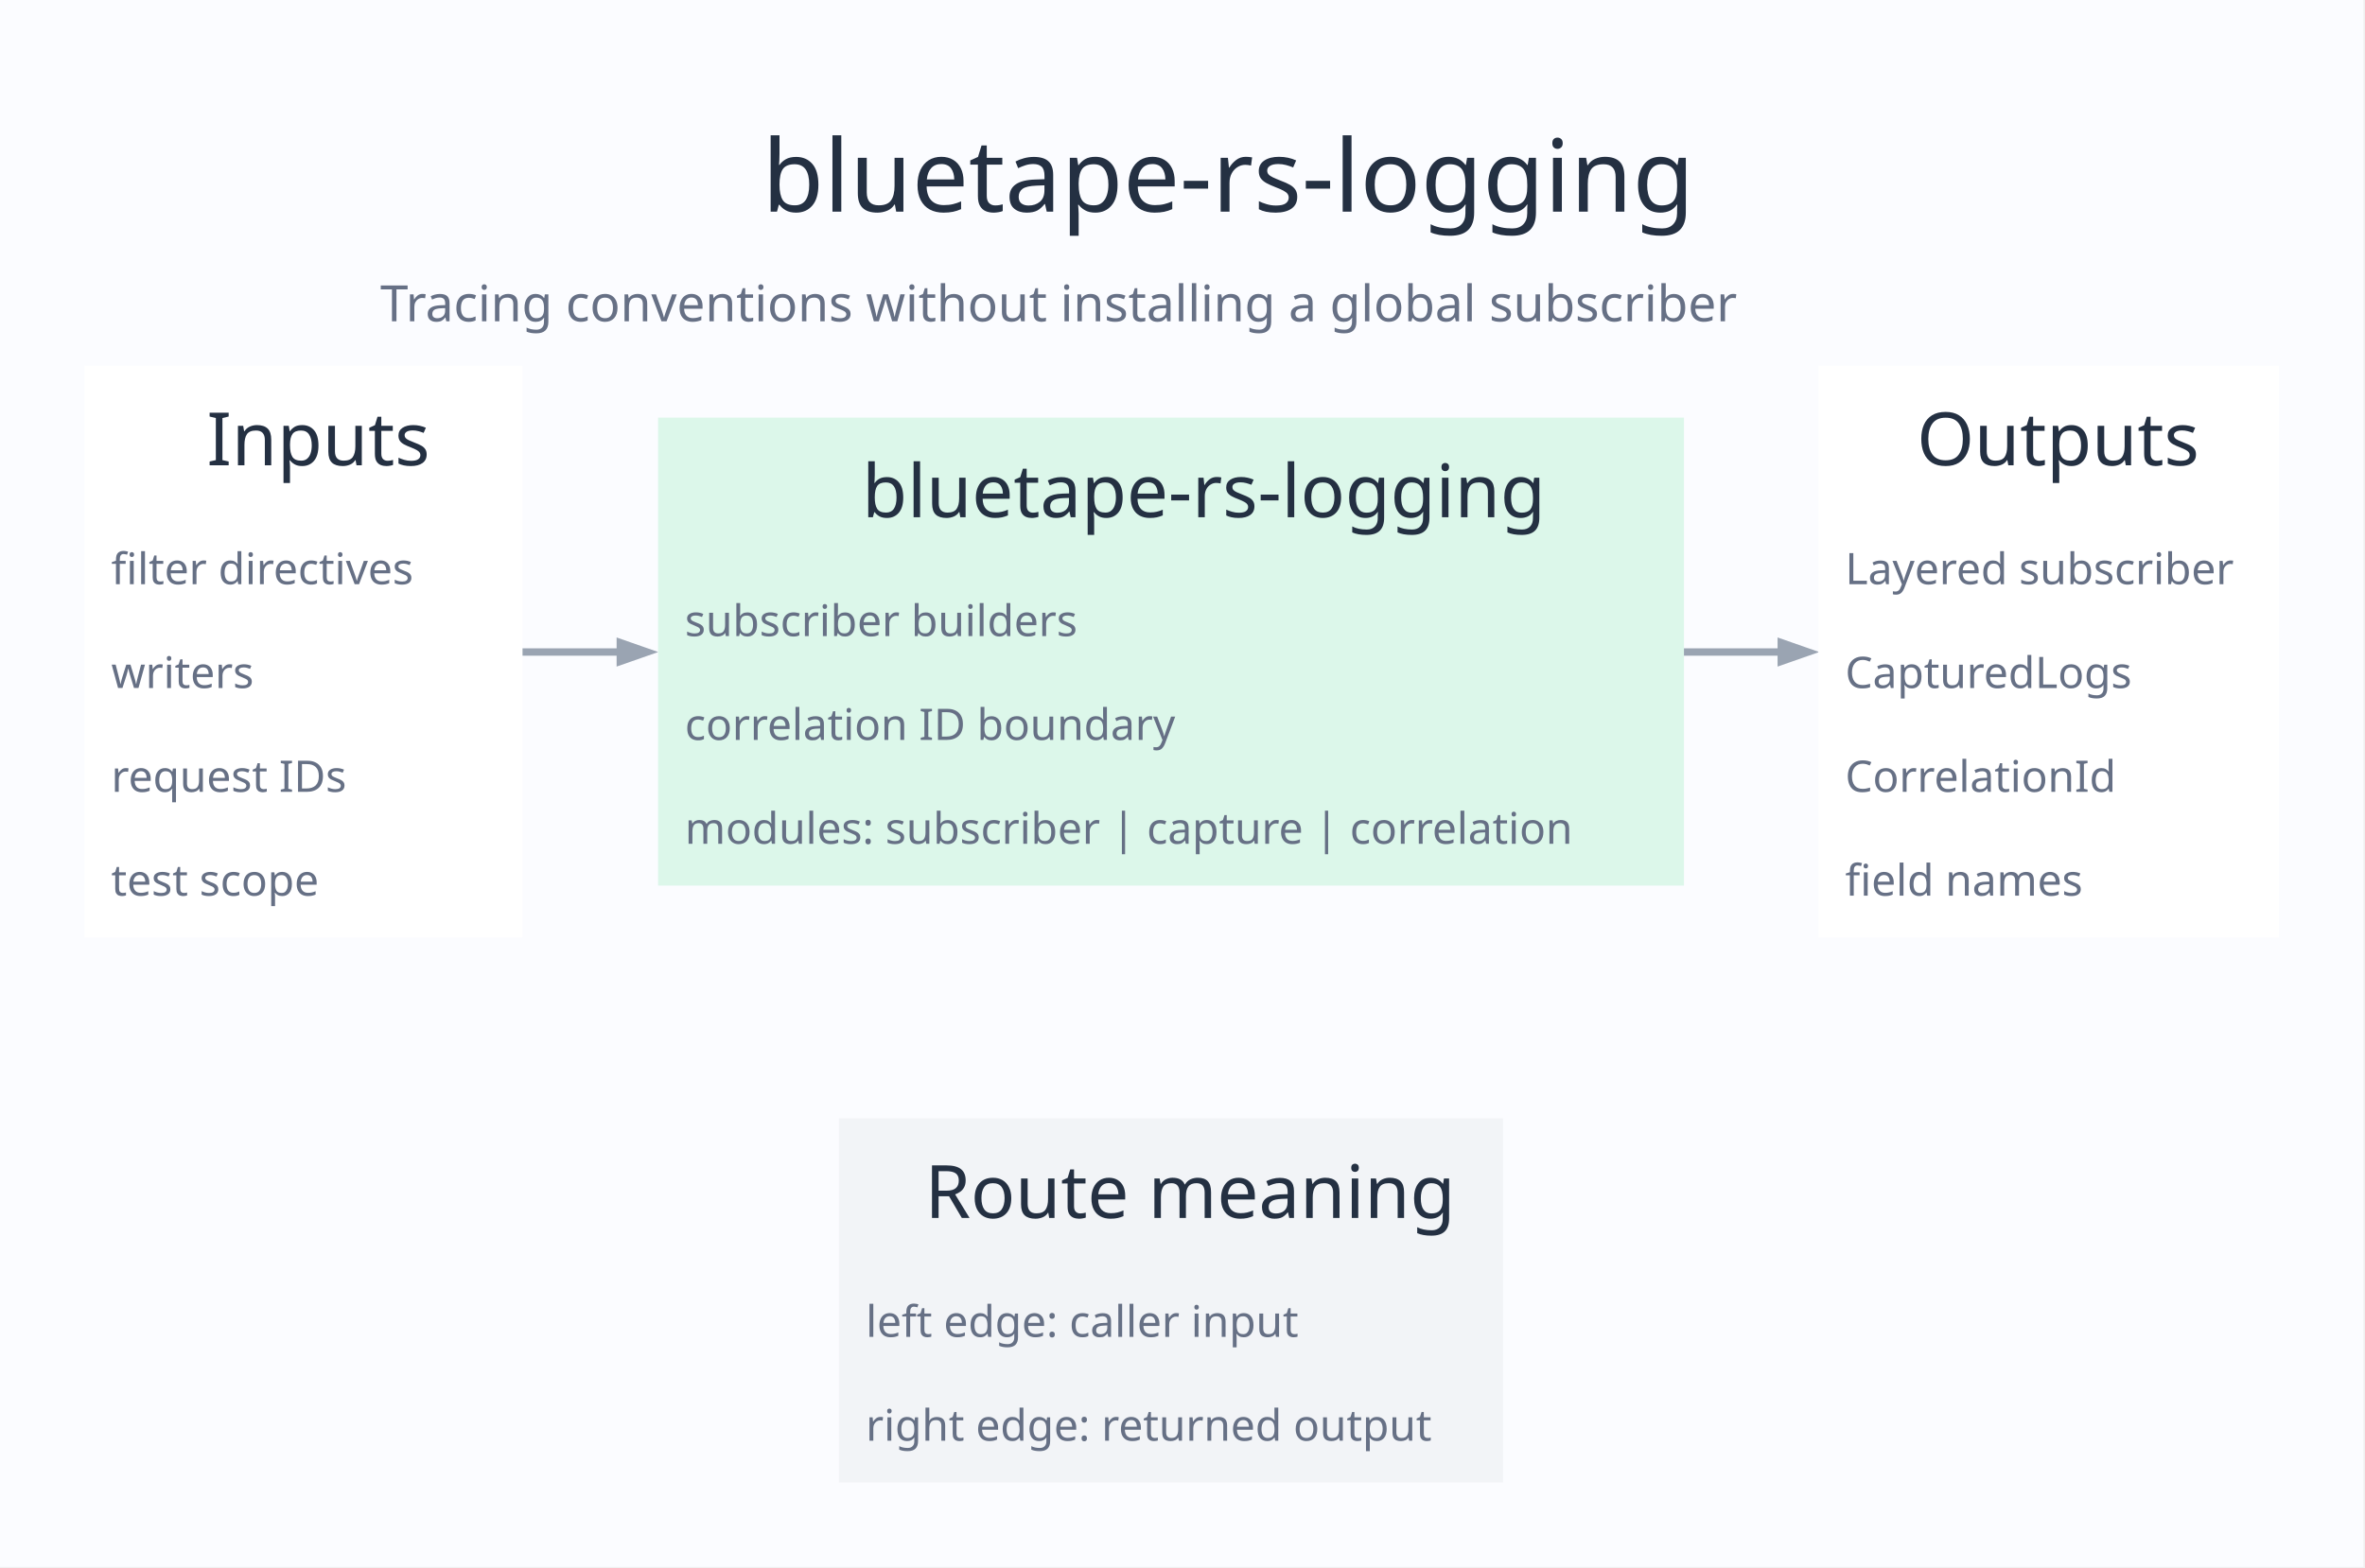
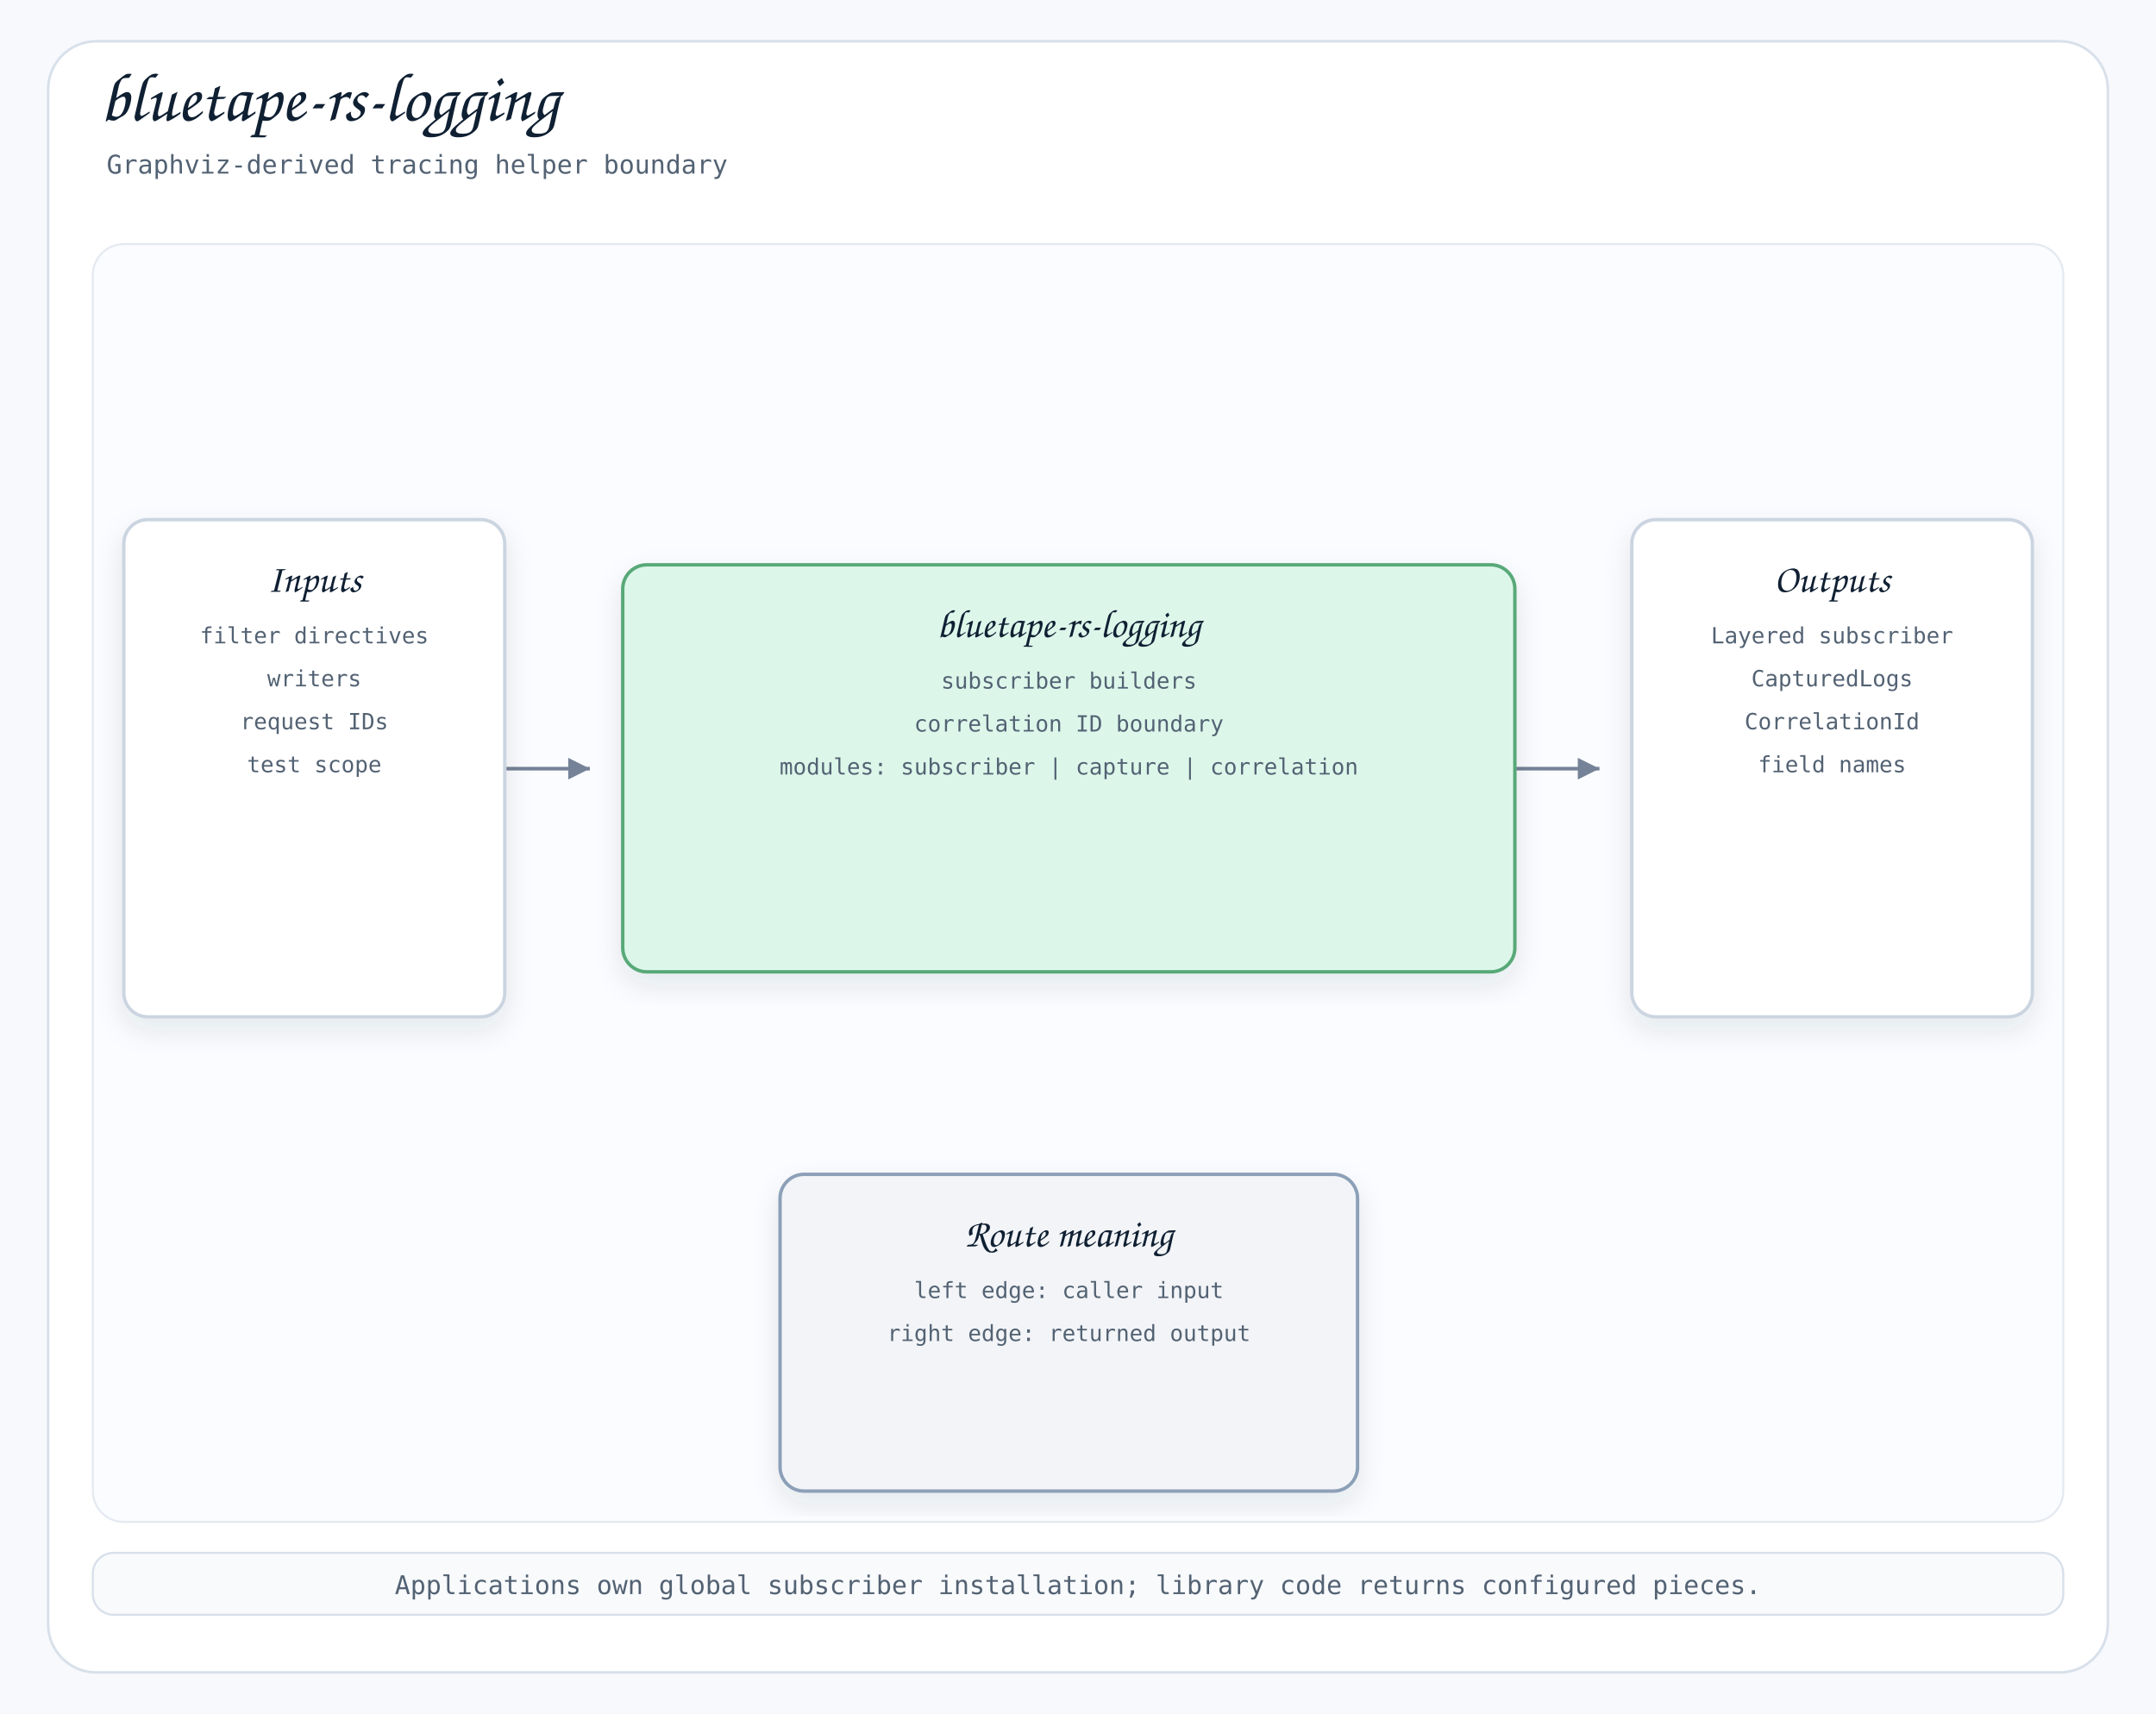
- <svg xmlns="http://www.w3.org/2000/svg" width="706pt" height="468pt" viewBox="0.00 0.00 706.00 468.00">
-   <g id="graph0" class="graph" transform="scale(1 1) rotate(0) translate(25.2 442.7)">
-     <polygon fill="#fbfcff" stroke="none" points="-25.2,25.2 -25.2,-442.7 680.33,-442.7 680.33,25.2 -25.2,25.2" />
-     <text xml:space="preserve" text-anchor="start" x="202.31" y="-379.5" font-family="Architects Daughter" font-size="30.00" fill="#243042">bluetape-rs-logging</text>
-     <text xml:space="preserve" text-anchor="start" x="88.31" y="-346.75" font-family="Comic Mono" font-size="15.00" fill="#667085">Tracing conventions without installing a global subscriber</text>
-     <g id="edge1" class="edge">
-       <path fill="none" stroke="#9aa4b2" stroke-width="2.2" d="M130.73,-248C130.73,-248 159.97,-248 159.97,-248" />
-       <polygon fill="#9aa4b2" stroke="#9aa4b2" stroke-width="2.2" points="159.97,-250.8 167.97,-248 159.97,-245.2 159.97,-250.8" />
+ <svg xmlns="http://www.w3.org/2000/svg" width="1254" height="997" viewBox="0 0 1254 997" role="img" aria-label="bluetape-rs-logging">
+   <defs>
+     <filter id="shadow" x="-8%" y="-8%" width="116%" height="116%">
+       <feDropShadow dx="0" dy="7" stdDeviation="8" flood-color="#1f2937" flood-opacity="0.10" />
+     </filter>
+     <marker id="arrow" markerWidth="8" markerHeight="8" refX="7" refY="4" orient="auto" markerUnits="strokeWidth">
+       <path d="M 1 1 L 7 4 L 1 7 Z" fill="#758297" />
+     </marker>
+     <style>
+     .canvas{fill:#f7f9fc}.frame{fill:#fff;stroke:#d8e0ea;stroke-width:1.5}
+     .body{fill:#fbfcff;stroke:#e5eaf1;stroke-width:1.2}.footer{fill:#f8fafc;stroke:#d8e0ea;stroke-width:1.2}
+     .title{font-family:"Architects Daughter","Comic Sans MS",cursive;font-size:40px;font-weight:400;fill:#102033}
+     .subtitle,.footerText{font-family:"Comic Mono",monospace;font-size:15px;font-weight:400;fill:#536273}
+     .label{font-family:"Architects Daughter","Comic Sans MS",cursive;font-size:23px;font-weight:400;fill:#102033}
+     .small{font-family:"Comic Mono",monospace;font-size:13px;font-weight:400;fill:#536273}
+     .card{stroke-width:2.0;filter:url(#shadow)}.line{stroke:#758297;stroke-width:2.1;fill:none;marker-end:url(#arrow)}
+   </style>
+   </defs>
+   <rect class="canvas" width="1254" height="997" />
+   <rect class="frame" x="28" y="24" width="1198" height="949" rx="28" />
+   <text class="title" x="58" y="70">bluetape-rs-logging</text>
+   <text class="subtitle" x="62" y="101">Graphviz-derived tracing helper boundary</text>
+   <rect class="body" x="54" y="142" width="1146.078" height="743.429" rx="18" />
+   <g>
+     <path class="line" d="M 293.5 447.2 L 293.5 447.2 L 343.1 447.2 L 343.1 447.2" />
+     <path class="line" d="M 880.5 447.2 L 880.5 447.2 L 930.3 447.2 L 930.3 447.2" />
+     <g transform="translate(72.0,302.3)">
+       <rect class="card" x="0" y="0" width="221.6" height="289.3" rx="14" fill="#FFFFFF" stroke="#CBD5E1" />
+       <text class="label" x="110.8" y="42.0" text-anchor="middle">Inputs</text>
+       <text class="small" x="110.8" y="72.0" text-anchor="middle">filter directives</text>
+       <text class="small" x="110.8" y="97.0" text-anchor="middle">writers</text>
+       <text class="small" x="110.8" y="122.0" text-anchor="middle">request IDs</text>
+       <text class="small" x="110.8" y="147.0" text-anchor="middle">test scope</text>
    </g>
-     <g id="edge2" class="edge">
-       <path fill="none" stroke="#9aa4b2" stroke-width="2.2" d="M477.16,-248C477.16,-248 506.54,-248 506.54,-248" />
-       <polygon fill="#9aa4b2" stroke="#9aa4b2" stroke-width="2.2" points="506.54,-250.8 514.54,-248 506.54,-245.2 506.54,-250.8" />
+     <g transform="translate(362.2,328.6)">
+       <rect class="card" x="0" y="0" width="518.9" height="236.8" rx="14" fill="#DCF7EA" stroke="#58A978" />
+       <text class="label" x="259.5" y="42.0" text-anchor="middle">bluetape-rs-logging</text>
+       <text class="small" x="259.5" y="72.0" text-anchor="middle">subscriber builders</text>
+       <text class="small" x="259.5" y="97.0" text-anchor="middle">correlation ID boundary</text>
+       <text class="small" x="259.5" y="122.0" text-anchor="middle">modules: subscriber | capture | correlation</text>
    </g>
-     <g id="node1" class="node">
-       <polygon fill="#ffffff" stroke="none" points="0,-162.75 0,-333.5 130.75,-333.5 130.75,-162.75 0,-162.75" />
-       <text xml:space="preserve" text-anchor="start" x="36.5" y="-303.75" font-family="Architects Daughter" font-size="22.00" fill="#243042">Inputs</text>
-       <text xml:space="preserve" text-anchor="start" x="8" y="-268.25" font-family="Comic Mono" font-size="13.00" fill="#667085">filter directives</text>
-       <text xml:space="preserve" text-anchor="start" x="8" y="-237.25" font-family="Comic Mono" font-size="13.00" fill="#667085">writers</text>
-       <text xml:space="preserve" text-anchor="start" x="8" y="-206.25" font-family="Comic Mono" font-size="13.00" fill="#667085">request IDs</text>
-       <text xml:space="preserve" text-anchor="start" x="8" y="-175.25" font-family="Comic Mono" font-size="13.00" fill="#667085">test scope</text>
+     <g transform="translate(949.1,302.3)">
+       <rect class="card" x="0" y="0" width="233.0" height="289.3" rx="14" fill="#FFFFFF" stroke="#CBD5E1" />
+       <text class="label" x="116.5" y="42.0" text-anchor="middle">Outputs</text>
+       <text class="small" x="116.5" y="72.0" text-anchor="middle">Layered subscriber</text>
+       <text class="small" x="116.5" y="97.0" text-anchor="middle">CapturedLogs</text>
+       <text class="small" x="116.5" y="122.0" text-anchor="middle">CorrelationId</text>
+       <text class="small" x="116.5" y="147.0" text-anchor="middle">field names</text>
    </g>
-     <g id="node2" class="node">
-       <polygon fill="#dcf7ea" stroke="none" points="171.25,-178.25 171.25,-318 477.5,-318 477.5,-178.25 171.25,-178.25" />
-       <text xml:space="preserve" text-anchor="start" x="232.12" y="-288.25" font-family="Architects Daughter" font-size="22.00" fill="#243042">bluetape-rs-logging</text>
-       <text xml:space="preserve" text-anchor="start" x="179.25" y="-252.75" font-family="Comic Mono" font-size="13.00" fill="#667085">subscriber builders</text>
-       <text xml:space="preserve" text-anchor="start" x="179.25" y="-221.75" font-family="Comic Mono" font-size="13.00" fill="#667085">correlation ID boundary</text>
-       <text xml:space="preserve" text-anchor="start" x="179.25" y="-190.75" font-family="Comic Mono" font-size="13.00" fill="#667085">modules: subscriber | capture | correlation</text>
-     </g>
-     <g id="node3" class="node">
-       <polygon fill="#ffffff" stroke="none" points="517.62,-162.75 517.62,-333.5 655.12,-333.5 655.12,-162.75 517.62,-162.75" />
-       <text xml:space="preserve" text-anchor="start" x="547" y="-303.75" font-family="Architects Daughter" font-size="22.00" fill="#243042">Outputs</text>
-       <text xml:space="preserve" text-anchor="start" x="525.62" y="-268.25" font-family="Comic Mono" font-size="13.00" fill="#667085">Layered subscriber</text>
-       <text xml:space="preserve" text-anchor="start" x="525.62" y="-237.25" font-family="Comic Mono" font-size="13.00" fill="#667085">CapturedLogs</text>
-       <text xml:space="preserve" text-anchor="start" x="525.62" y="-206.25" font-family="Comic Mono" font-size="13.00" fill="#667085">CorrelationId</text>
-       <text xml:space="preserve" text-anchor="start" x="525.62" y="-175.25" font-family="Comic Mono" font-size="13.00" fill="#667085">field names</text>
-     </g>
-     <g id="node4" class="node">
-       <polygon fill="#f2f4f7" stroke="none" points="225.25,0 225.25,-108.75 423.5,-108.75 423.5,0 225.25,0" />
-       <text xml:space="preserve" text-anchor="start" x="250.88" y="-79" font-family="Architects Daughter" font-size="22.00" fill="#243042">Route meaning</text>
-       <text xml:space="preserve" text-anchor="start" x="233.25" y="-43.5" font-family="Comic Mono" font-size="13.00" fill="#667085">left edge: caller input</text>
-       <text xml:space="preserve" text-anchor="start" x="233.25" y="-12.5" font-family="Comic Mono" font-size="13.00" fill="#667085">right edge: returned output</text>
+     <g transform="translate(453.7,683.2)">
+       <rect class="card" x="0" y="0" width="335.9" height="184.3" rx="14" fill="#F2F4F7" stroke="#8CA0B8" />
+       <text class="label" x="168.0" y="42.0" text-anchor="middle">Route meaning</text>
+       <text class="small" x="168.0" y="72.0" text-anchor="middle">left edge: caller input</text>
+       <text class="small" x="168.0" y="97.0" text-anchor="middle">right edge: returned output</text>
    </g>
  </g>
+   <rect class="footer" x="54" y="903.429" width="1146.078" height="36" rx="12" />
+   <text class="footerText" x="627" y="927.429" text-anchor="middle">Applications own global subscriber installation; library code returns configured pieces.</text>
</svg>
